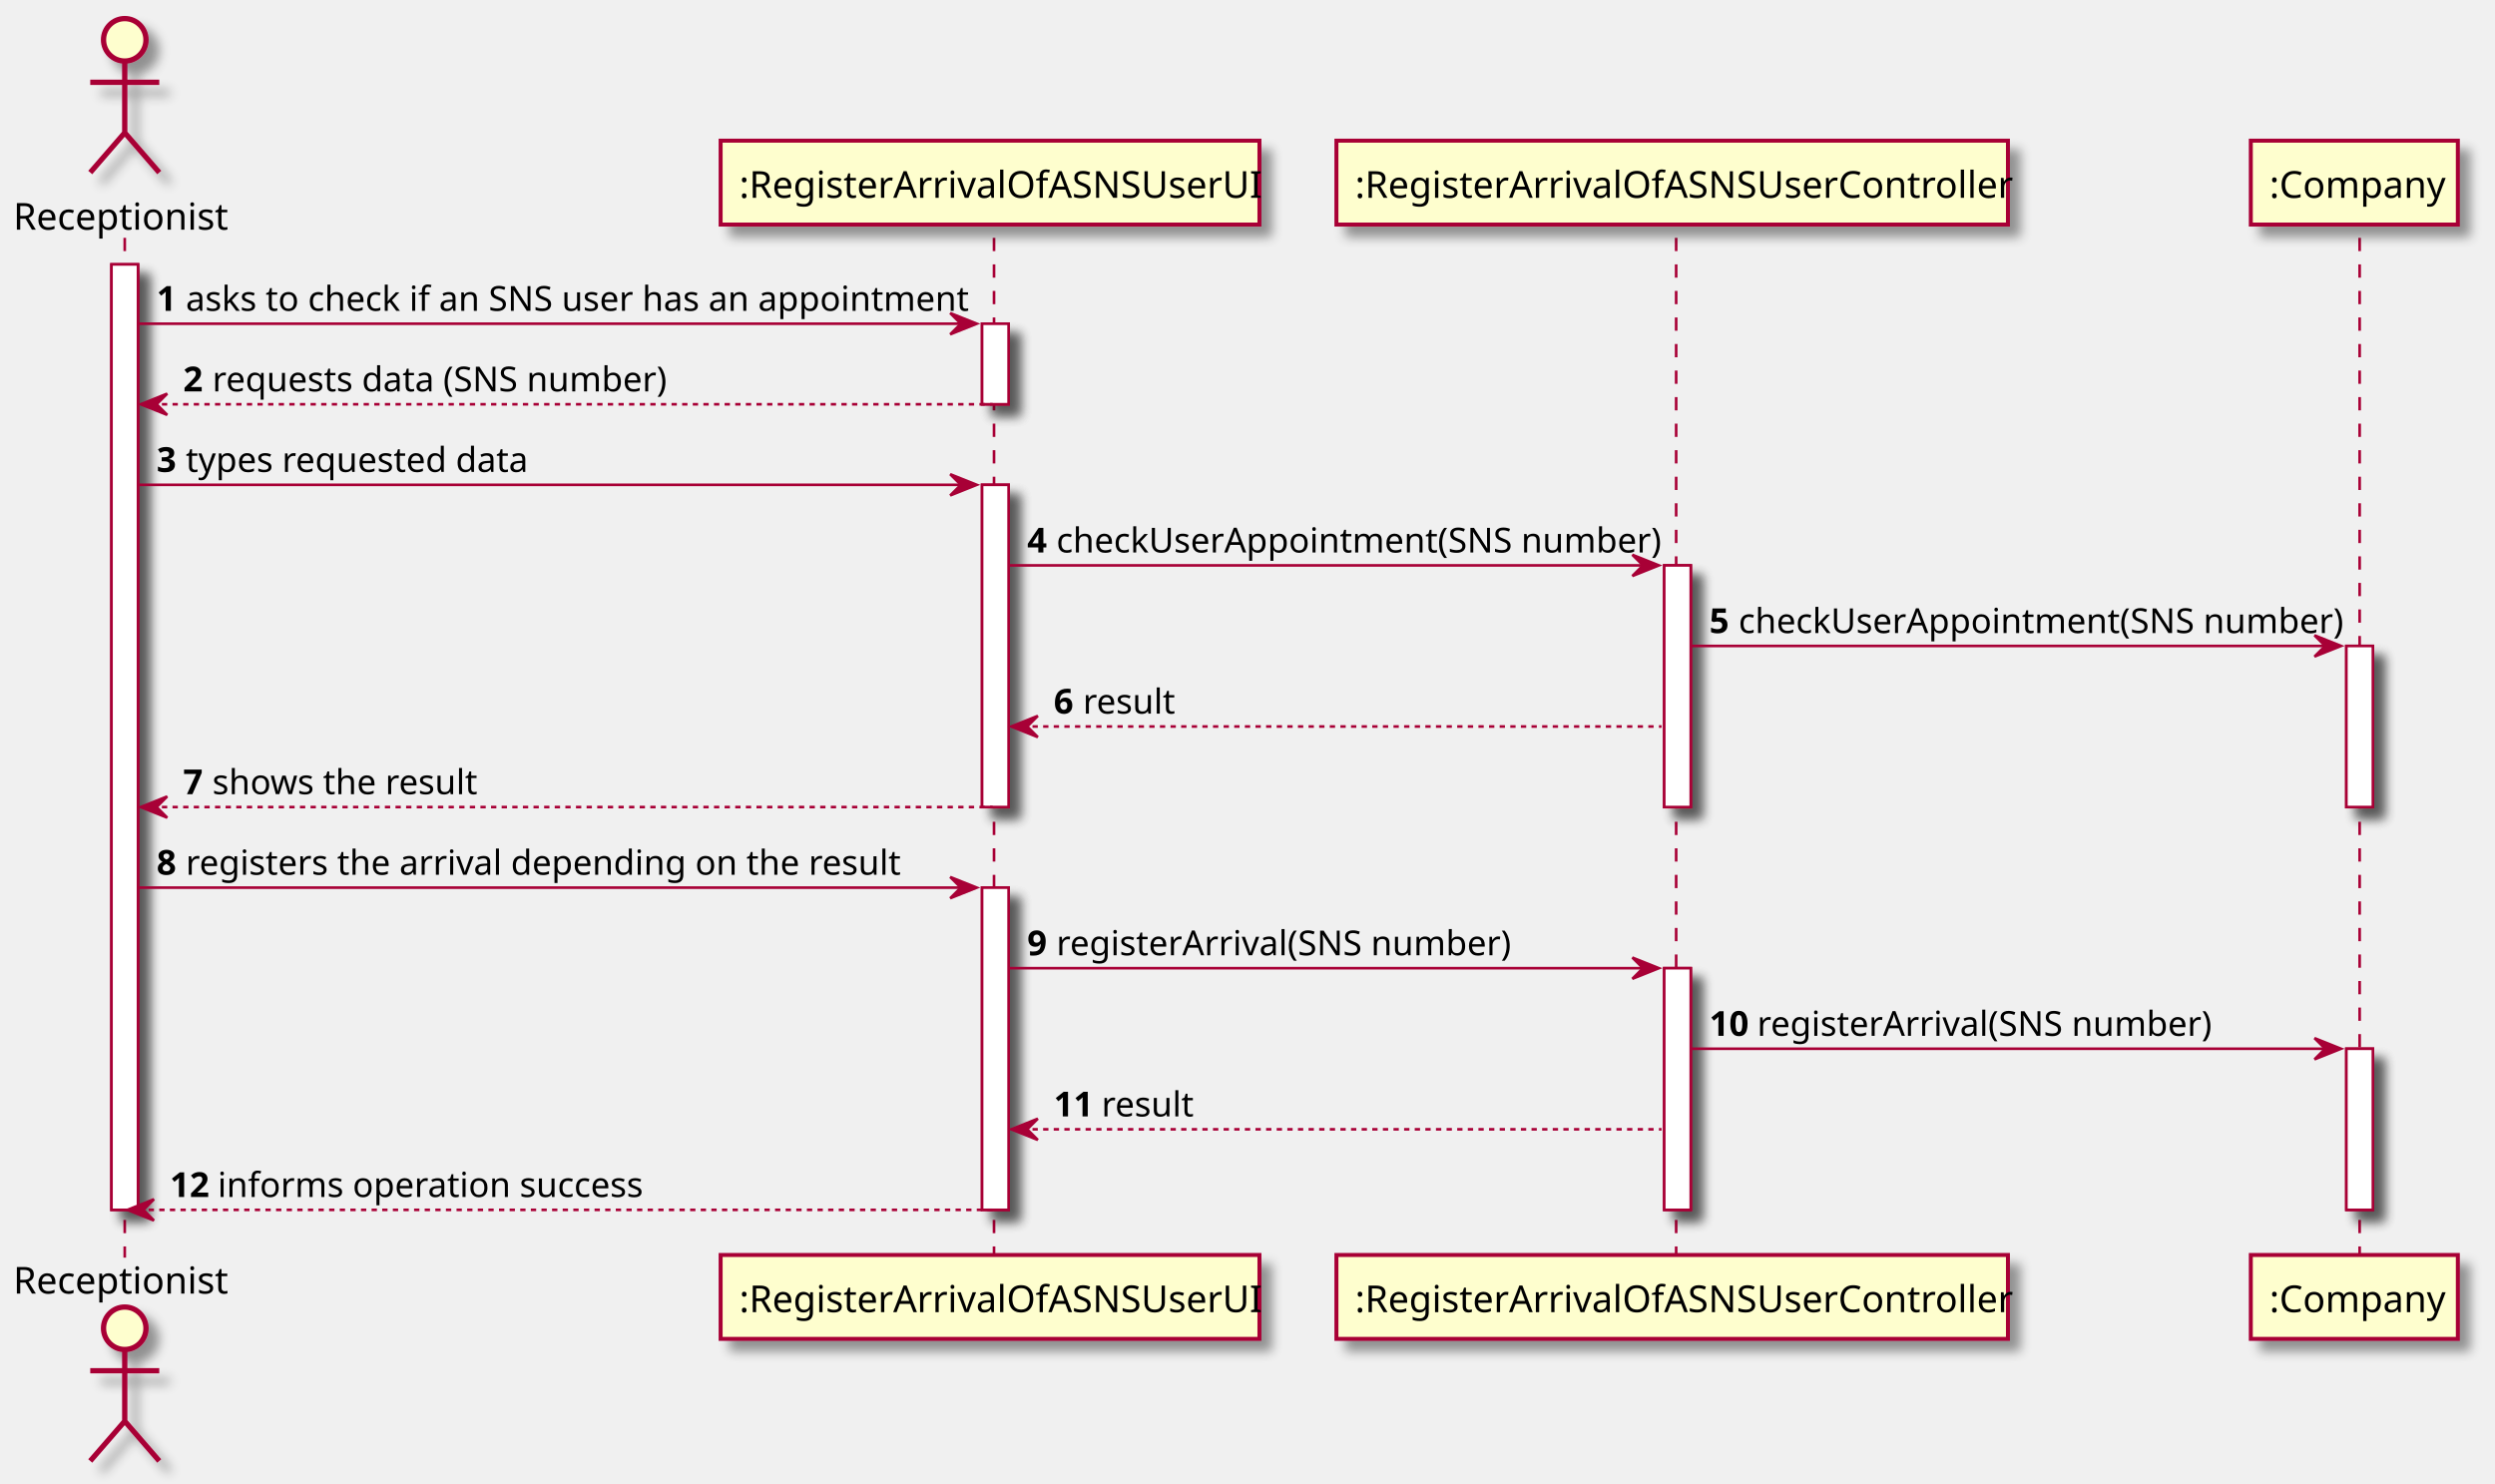
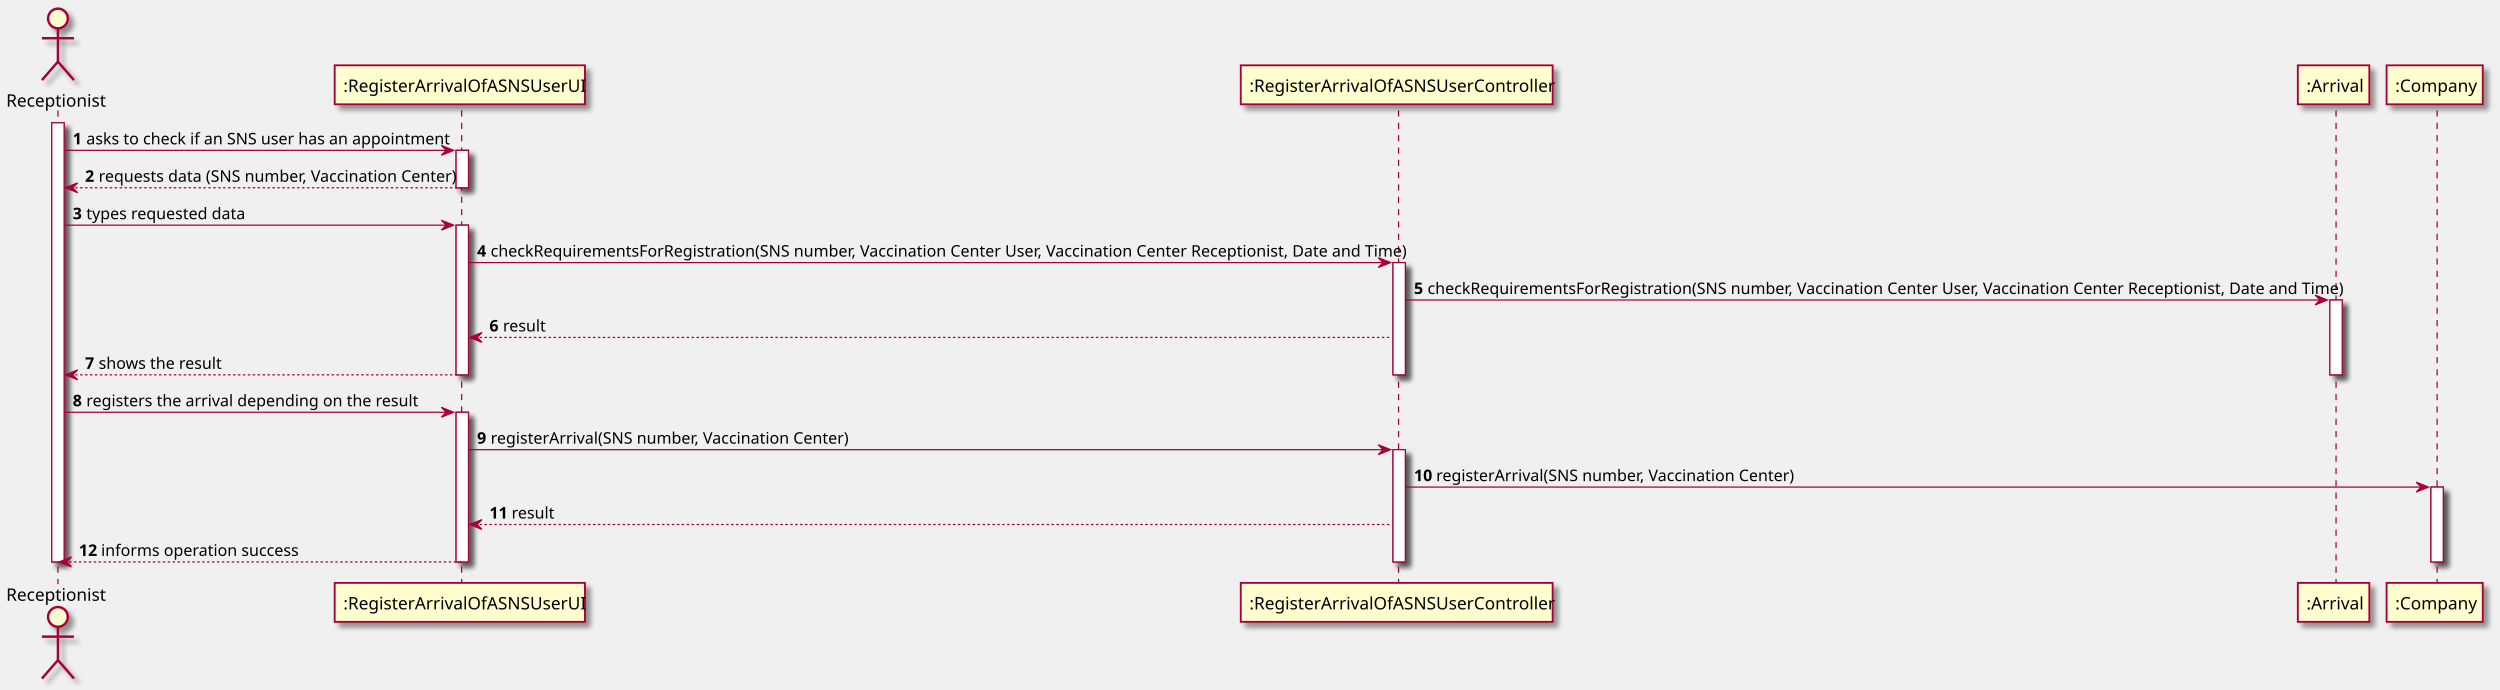
- <svg xmlns="http://www.w3.org/2000/svg" contentScriptType="application/ecmascript" contentStyleType="text/css" height="559px" preserveAspectRatio="none" style="width:940px;height:559px;background:#FFFFFF;" version="1.1" viewBox="0 0 940 559" width="940px" zoomAndPan="magnify">
+ <svg xmlns="http://www.w3.org/2000/svg" contentScriptType="application/ecmascript" contentStyleType="text/css" height="559px" preserveAspectRatio="none" style="width:2028px;height:559px;background:#FFFFFF;" version="1.1" viewBox="0 0 2028 559" width="2028px" zoomAndPan="magnify">
  <defs>
-     <filter height="300%" id="f1i70p22mqhwep" width="300%" x="-1" y="-1">
+     <filter height="300%" id="f1r3w1nqymkege" width="300%" x="-1" y="-1">
      <feGaussianBlur result="blurOut" stdDeviation="2.0" />
      <feColorMatrix in="blurOut" result="blurOut2" type="matrix" values="0 0 0 0 0 0 0 0 0 0 0 0 0 0 0 0 0 0 .4 0" />
      <feOffset dx="4.0" dy="4.0" in="blurOut2" result="blurOut3" />
      <feBlend in="SourceGraphic" in2="blurOut3" mode="normal" />
    </filter>
  </defs>
  <g>
-     <rect fill="#FFFFFF" filter="url(#f1i70p22mqhwep)" height="356.219" style="stroke:#A80036;stroke-width:1.0;" width="10" x="42" y="99.609" />
-     <rect fill="#FFFFFF" filter="url(#f1i70p22mqhwep)" height="30.352" style="stroke:#A80036;stroke-width:1.0;" width="10" x="370" y="121.961" />
-     <rect fill="#FFFFFF" filter="url(#f1i70p22mqhwep)" height="121.406" style="stroke:#A80036;stroke-width:1.0;" width="10" x="370" y="182.664" />
-     <rect fill="#FFFFFF" filter="url(#f1i70p22mqhwep)" height="121.406" style="stroke:#A80036;stroke-width:1.0;" width="10" x="370" y="334.422" />
-     <rect fill="#FFFFFF" filter="url(#f1i70p22mqhwep)" height="91.055" style="stroke:#A80036;stroke-width:1.0;" width="10" x="627" y="213.016" />
-     <rect fill="#FFFFFF" filter="url(#f1i70p22mqhwep)" height="91.055" style="stroke:#A80036;stroke-width:1.0;" width="10" x="627" y="364.773" />
-     <rect fill="#FFFFFF" filter="url(#f1i70p22mqhwep)" height="60.703" style="stroke:#A80036;stroke-width:1.0;" width="10" x="884" y="243.367" />
-     <rect fill="#FFFFFF" filter="url(#f1i70p22mqhwep)" height="60.703" style="stroke:#A80036;stroke-width:1.0;" width="10" x="884" y="395.125" />
+     <rect fill="#FFFFFF" filter="url(#f1r3w1nqymkege)" height="356.219" style="stroke:#A80036;stroke-width:1.0;" width="10" x="42" y="99.609" />
+     <rect fill="#FFFFFF" filter="url(#f1r3w1nqymkege)" height="30.352" style="stroke:#A80036;stroke-width:1.0;" width="10" x="370" y="121.961" />
+     <rect fill="#FFFFFF" filter="url(#f1r3w1nqymkege)" height="121.406" style="stroke:#A80036;stroke-width:1.0;" width="10" x="370" y="182.664" />
+     <rect fill="#FFFFFF" filter="url(#f1r3w1nqymkege)" height="121.406" style="stroke:#A80036;stroke-width:1.0;" width="10" x="370" y="334.422" />
+     <rect fill="#FFFFFF" filter="url(#f1r3w1nqymkege)" height="91.055" style="stroke:#A80036;stroke-width:1.0;" width="10" x="1130" y="213.016" />
+     <rect fill="#FFFFFF" filter="url(#f1r3w1nqymkege)" height="91.055" style="stroke:#A80036;stroke-width:1.0;" width="10" x="1130" y="364.773" />
+     <rect fill="#FFFFFF" filter="url(#f1r3w1nqymkege)" height="60.703" style="stroke:#A80036;stroke-width:1.0;" width="10" x="1890" y="243.367" />
+     <rect fill="#FFFFFF" filter="url(#f1r3w1nqymkege)" height="60.703" style="stroke:#A80036;stroke-width:1.0;" width="10" x="1972" y="395.125" />
    <line style="stroke:#A80036;stroke-width:1.0;stroke-dasharray:5.0,5.0;" x1="47" x2="47" y1="89.609" y2="473.828" />
    <line style="stroke:#A80036;stroke-width:1.0;stroke-dasharray:5.0,5.0;" x1="374.5" x2="374.5" y1="89.609" y2="473.828" />
-     <line style="stroke:#A80036;stroke-width:1.0;stroke-dasharray:5.0,5.0;" x1="631.5" x2="631.5" y1="89.609" y2="473.828" />
-     <line style="stroke:#A80036;stroke-width:1.0;stroke-dasharray:5.0,5.0;" x1="889" x2="889" y1="89.609" y2="473.828" />
+     <line style="stroke:#A80036;stroke-width:1.0;stroke-dasharray:5.0,5.0;" x1="1134.5" x2="1134.5" y1="89.609" y2="473.828" />
+     <line style="stroke:#A80036;stroke-width:1.0;stroke-dasharray:5.0,5.0;" x1="1895" x2="1895" y1="89.609" y2="473.828" />
+     <line style="stroke:#A80036;stroke-width:1.0;stroke-dasharray:5.0,5.0;" x1="1977" x2="1977" y1="89.609" y2="473.828" />
    <text fill="#000000" font-family="sans-serif" font-size="14" lengthAdjust="spacing" textLength="78" x="5" y="86.533">Receptionist</text>
-     <ellipse cx="47" cy="15" fill="#FEFECE" filter="url(#f1i70p22mqhwep)" rx="8" ry="8" style="stroke:#A80036;stroke-width:2.0;" />
-     <path d="M47,23 L47,50 M34,31 L60,31 M47,50 L34,65 M47,50 L60,65 " fill="none" filter="url(#f1i70p22mqhwep)" style="stroke:#A80036;stroke-width:2.0;" />
+     <ellipse cx="47" cy="15" fill="#FEFECE" filter="url(#f1r3w1nqymkege)" rx="8" ry="8" style="stroke:#A80036;stroke-width:2.0;" />
+     <path d="M47,23 L47,50 M34,31 L60,31 M47,50 L34,65 M47,50 L60,65 " fill="none" filter="url(#f1r3w1nqymkege)" style="stroke:#A80036;stroke-width:2.0;" />
    <text fill="#000000" font-family="sans-serif" font-size="14" lengthAdjust="spacing" textLength="78" x="5" y="487.361">Receptionist</text>
-     <ellipse cx="47" cy="500.438" fill="#FEFECE" filter="url(#f1i70p22mqhwep)" rx="8" ry="8" style="stroke:#A80036;stroke-width:2.0;" />
-     <path d="M47,508.438 L47,535.438 M34,516.438 L60,516.438 M47,535.438 L34,550.438 M47,535.438 L60,550.438 " fill="none" filter="url(#f1i70p22mqhwep)" style="stroke:#A80036;stroke-width:2.0;" />
-     <rect fill="#FEFECE" filter="url(#f1i70p22mqhwep)" height="31.609" style="stroke:#A80036;stroke-width:1.5;" width="203" x="271.5" y="53" />
+     <ellipse cx="47" cy="500.438" fill="#FEFECE" filter="url(#f1r3w1nqymkege)" rx="8" ry="8" style="stroke:#A80036;stroke-width:2.0;" />
+     <path d="M47,508.438 L47,535.438 M34,516.438 L60,516.438 M47,535.438 L34,550.438 M47,535.438 L60,550.438 " fill="none" filter="url(#f1r3w1nqymkege)" style="stroke:#A80036;stroke-width:2.0;" />
+     <rect fill="#FEFECE" filter="url(#f1r3w1nqymkege)" height="31.609" style="stroke:#A80036;stroke-width:1.5;" width="203" x="271.5" y="53" />
    <text fill="#000000" font-family="sans-serif" font-size="14" lengthAdjust="spacing" textLength="189" x="278.5" y="74.533">:RegisterArrivalOfASNSUserUI</text>
-     <rect fill="#FEFECE" filter="url(#f1i70p22mqhwep)" height="31.609" style="stroke:#A80036;stroke-width:1.5;" width="203" x="271.5" y="472.828" />
+     <rect fill="#FEFECE" filter="url(#f1r3w1nqymkege)" height="31.609" style="stroke:#A80036;stroke-width:1.5;" width="203" x="271.5" y="472.828" />
    <text fill="#000000" font-family="sans-serif" font-size="14" lengthAdjust="spacing" textLength="189" x="278.5" y="494.361">:RegisterArrivalOfASNSUserUI</text>
-     <rect fill="#FEFECE" filter="url(#f1i70p22mqhwep)" height="31.609" style="stroke:#A80036;stroke-width:1.5;" width="253" x="503.5" y="53" />
-     <text fill="#000000" font-family="sans-serif" font-size="14" lengthAdjust="spacing" textLength="239" x="510.5" y="74.533">:RegisterArrivalOfASNSUserController</text>
-     <rect fill="#FEFECE" filter="url(#f1i70p22mqhwep)" height="31.609" style="stroke:#A80036;stroke-width:1.5;" width="253" x="503.5" y="472.828" />
-     <text fill="#000000" font-family="sans-serif" font-size="14" lengthAdjust="spacing" textLength="239" x="510.5" y="494.361">:RegisterArrivalOfASNSUserController</text>
-     <rect fill="#FEFECE" filter="url(#f1i70p22mqhwep)" height="31.609" style="stroke:#A80036;stroke-width:1.5;" width="78" x="848" y="53" />
-     <text fill="#000000" font-family="sans-serif" font-size="14" lengthAdjust="spacing" textLength="64" x="855" y="74.533">:Company</text>
-     <rect fill="#FEFECE" filter="url(#f1i70p22mqhwep)" height="31.609" style="stroke:#A80036;stroke-width:1.5;" width="78" x="848" y="472.828" />
-     <text fill="#000000" font-family="sans-serif" font-size="14" lengthAdjust="spacing" textLength="64" x="855" y="494.361">:Company</text>
-     <rect fill="#FFFFFF" filter="url(#f1i70p22mqhwep)" height="356.219" style="stroke:#A80036;stroke-width:1.0;" width="10" x="42" y="99.609" />
-     <rect fill="#FFFFFF" filter="url(#f1i70p22mqhwep)" height="30.352" style="stroke:#A80036;stroke-width:1.0;" width="10" x="370" y="121.961" />
-     <rect fill="#FFFFFF" filter="url(#f1i70p22mqhwep)" height="121.406" style="stroke:#A80036;stroke-width:1.0;" width="10" x="370" y="182.664" />
-     <rect fill="#FFFFFF" filter="url(#f1i70p22mqhwep)" height="121.406" style="stroke:#A80036;stroke-width:1.0;" width="10" x="370" y="334.422" />
-     <rect fill="#FFFFFF" filter="url(#f1i70p22mqhwep)" height="91.055" style="stroke:#A80036;stroke-width:1.0;" width="10" x="627" y="213.016" />
-     <rect fill="#FFFFFF" filter="url(#f1i70p22mqhwep)" height="91.055" style="stroke:#A80036;stroke-width:1.0;" width="10" x="627" y="364.773" />
-     <rect fill="#FFFFFF" filter="url(#f1i70p22mqhwep)" height="60.703" style="stroke:#A80036;stroke-width:1.0;" width="10" x="884" y="243.367" />
-     <rect fill="#FFFFFF" filter="url(#f1i70p22mqhwep)" height="60.703" style="stroke:#A80036;stroke-width:1.0;" width="10" x="884" y="395.125" />
+     <rect fill="#FEFECE" filter="url(#f1r3w1nqymkege)" height="31.609" style="stroke:#A80036;stroke-width:1.5;" width="253" x="1006.5" y="53" />
+     <text fill="#000000" font-family="sans-serif" font-size="14" lengthAdjust="spacing" textLength="239" x="1013.5" y="74.533">:RegisterArrivalOfASNSUserController</text>
+     <rect fill="#FEFECE" filter="url(#f1r3w1nqymkege)" height="31.609" style="stroke:#A80036;stroke-width:1.5;" width="253" x="1006.5" y="472.828" />
+     <text fill="#000000" font-family="sans-serif" font-size="14" lengthAdjust="spacing" textLength="239" x="1013.5" y="494.361">:RegisterArrivalOfASNSUserController</text>
+     <rect fill="#FEFECE" filter="url(#f1r3w1nqymkege)" height="31.609" style="stroke:#A80036;stroke-width:1.5;" width="58" x="1864" y="53" />
+     <text fill="#000000" font-family="sans-serif" font-size="14" lengthAdjust="spacing" textLength="44" x="1871" y="74.533">:Arrival</text>
+     <rect fill="#FEFECE" filter="url(#f1r3w1nqymkege)" height="31.609" style="stroke:#A80036;stroke-width:1.5;" width="58" x="1864" y="472.828" />
+     <text fill="#000000" font-family="sans-serif" font-size="14" lengthAdjust="spacing" textLength="44" x="1871" y="494.361">:Arrival</text>
+     <rect fill="#FEFECE" filter="url(#f1r3w1nqymkege)" height="31.609" style="stroke:#A80036;stroke-width:1.5;" width="78" x="1936" y="53" />
+     <text fill="#000000" font-family="sans-serif" font-size="14" lengthAdjust="spacing" textLength="64" x="1943" y="74.533">:Company</text>
+     <rect fill="#FEFECE" filter="url(#f1r3w1nqymkege)" height="31.609" style="stroke:#A80036;stroke-width:1.5;" width="78" x="1936" y="472.828" />
+     <text fill="#000000" font-family="sans-serif" font-size="14" lengthAdjust="spacing" textLength="64" x="1943" y="494.361">:Company</text>
+     <rect fill="#FFFFFF" filter="url(#f1r3w1nqymkege)" height="356.219" style="stroke:#A80036;stroke-width:1.0;" width="10" x="42" y="99.609" />
+     <rect fill="#FFFFFF" filter="url(#f1r3w1nqymkege)" height="30.352" style="stroke:#A80036;stroke-width:1.0;" width="10" x="370" y="121.961" />
+     <rect fill="#FFFFFF" filter="url(#f1r3w1nqymkege)" height="121.406" style="stroke:#A80036;stroke-width:1.0;" width="10" x="370" y="182.664" />
+     <rect fill="#FFFFFF" filter="url(#f1r3w1nqymkege)" height="121.406" style="stroke:#A80036;stroke-width:1.0;" width="10" x="370" y="334.422" />
+     <rect fill="#FFFFFF" filter="url(#f1r3w1nqymkege)" height="91.055" style="stroke:#A80036;stroke-width:1.0;" width="10" x="1130" y="213.016" />
+     <rect fill="#FFFFFF" filter="url(#f1r3w1nqymkege)" height="91.055" style="stroke:#A80036;stroke-width:1.0;" width="10" x="1130" y="364.773" />
+     <rect fill="#FFFFFF" filter="url(#f1r3w1nqymkege)" height="60.703" style="stroke:#A80036;stroke-width:1.0;" width="10" x="1890" y="243.367" />
+     <rect fill="#FFFFFF" filter="url(#f1r3w1nqymkege)" height="60.703" style="stroke:#A80036;stroke-width:1.0;" width="10" x="1972" y="395.125" />
    <polygon fill="#A80036" points="358,117.961,368,121.961,358,125.961,362,121.961" style="stroke:#A80036;stroke-width:1.0;" />
    <line style="stroke:#A80036;stroke-width:1.0;" x1="52" x2="364" y1="121.961" y2="121.961" />
    <text fill="#000000" font-family="sans-serif" font-size="13" font-weight="bold" lengthAdjust="spacing" textLength="7" x="59" y="117.105">1</text>
    <text fill="#000000" font-family="sans-serif" font-size="13" lengthAdjust="spacing" textLength="288" x="70" y="117.105">asks to check if an SNS user has an appointment</text>
    <polygon fill="#A80036" points="63,148.312,53,152.312,63,156.312,59,152.312" style="stroke:#A80036;stroke-width:1.0;" />
    <line style="stroke:#A80036;stroke-width:1.0;stroke-dasharray:2.0,2.0;" x1="57" x2="374" y1="152.312" y2="152.312" />
    <text fill="#000000" font-family="sans-serif" font-size="13" font-weight="bold" lengthAdjust="spacing" textLength="7" x="69" y="147.456">2</text>
-     <text fill="#000000" font-family="sans-serif" font-size="13" lengthAdjust="spacing" textLength="165" x="80" y="147.456">requests data (SNS number)</text>
+     <text fill="#000000" font-family="sans-serif" font-size="13" lengthAdjust="spacing" textLength="283" x="80" y="147.456">requests data (SNS number, Vaccination Center)</text>
    <polygon fill="#A80036" points="358,178.664,368,182.664,358,186.664,362,182.664" style="stroke:#A80036;stroke-width:1.0;" />
    <line style="stroke:#A80036;stroke-width:1.0;" x1="52" x2="364" y1="182.664" y2="182.664" />
    <text fill="#000000" font-family="sans-serif" font-size="13" font-weight="bold" lengthAdjust="spacing" textLength="7" x="59" y="177.808">3</text>
    <text fill="#000000" font-family="sans-serif" font-size="13" lengthAdjust="spacing" textLength="122" x="70" y="177.808">types requested data</text>
-     <polygon fill="#A80036" points="615,209.016,625,213.016,615,217.016,619,213.016" style="stroke:#A80036;stroke-width:1.0;" />
-     <line style="stroke:#A80036;stroke-width:1.0;" x1="380" x2="621" y1="213.016" y2="213.016" />
+     <polygon fill="#A80036" points="1118,209.016,1128,213.016,1118,217.016,1122,213.016" style="stroke:#A80036;stroke-width:1.0;" />
+     <line style="stroke:#A80036;stroke-width:1.0;" x1="380" x2="1124" y1="213.016" y2="213.016" />
    <text fill="#000000" font-family="sans-serif" font-size="13" font-weight="bold" lengthAdjust="spacing" textLength="7" x="387" y="208.159">4</text>
-     <text fill="#000000" font-family="sans-serif" font-size="13" lengthAdjust="spacing" textLength="217" x="398" y="208.159">checkUserAppointment(SNS number)</text>
-     <polygon fill="#A80036" points="872,239.367,882,243.367,872,247.367,876,243.367" style="stroke:#A80036;stroke-width:1.0;" />
-     <line style="stroke:#A80036;stroke-width:1.0;" x1="637" x2="878" y1="243.367" y2="243.367" />
-     <text fill="#000000" font-family="sans-serif" font-size="13" font-weight="bold" lengthAdjust="spacing" textLength="7" x="644" y="238.511">5</text>
-     <text fill="#000000" font-family="sans-serif" font-size="13" lengthAdjust="spacing" textLength="217" x="655" y="238.511">checkUserAppointment(SNS number)</text>
+     <text fill="#000000" font-family="sans-serif" font-size="13" lengthAdjust="spacing" textLength="720" x="398" y="208.159">checkRequirementsForRegistration(SNS number, Vaccination Center User, Vaccination Center Receptionist, Date and Time)</text>
+     <polygon fill="#A80036" points="1878,239.367,1888,243.367,1878,247.367,1882,243.367" style="stroke:#A80036;stroke-width:1.0;" />
+     <line style="stroke:#A80036;stroke-width:1.0;" x1="1140" x2="1884" y1="243.367" y2="243.367" />
+     <text fill="#000000" font-family="sans-serif" font-size="13" font-weight="bold" lengthAdjust="spacing" textLength="7" x="1147" y="238.511">5</text>
+     <text fill="#000000" font-family="sans-serif" font-size="13" lengthAdjust="spacing" textLength="720" x="1158" y="238.511">checkRequirementsForRegistration(SNS number, Vaccination Center User, Vaccination Center Receptionist, Date and Time)</text>
    <polygon fill="#A80036" points="391,269.719,381,273.719,391,277.719,387,273.719" style="stroke:#A80036;stroke-width:1.0;" />
-     <line style="stroke:#A80036;stroke-width:1.0;stroke-dasharray:2.0,2.0;" x1="385" x2="626" y1="273.719" y2="273.719" />
+     <line style="stroke:#A80036;stroke-width:1.0;stroke-dasharray:2.0,2.0;" x1="385" x2="1129" y1="273.719" y2="273.719" />
    <text fill="#000000" font-family="sans-serif" font-size="13" font-weight="bold" lengthAdjust="spacing" textLength="7" x="397" y="268.862">6</text>
    <text fill="#000000" font-family="sans-serif" font-size="13" lengthAdjust="spacing" textLength="32" x="408" y="268.862">result</text>
    <polygon fill="#A80036" points="63,300.07,53,304.07,63,308.07,59,304.07" style="stroke:#A80036;stroke-width:1.0;" />
    <line style="stroke:#A80036;stroke-width:1.0;stroke-dasharray:2.0,2.0;" x1="57" x2="374" y1="304.07" y2="304.07" />
    <text fill="#000000" font-family="sans-serif" font-size="13" font-weight="bold" lengthAdjust="spacing" textLength="7" x="69" y="299.214">7</text>
    <text fill="#000000" font-family="sans-serif" font-size="13" lengthAdjust="spacing" textLength="95" x="80" y="299.214">shows the result</text>
    <polygon fill="#A80036" points="358,330.422,368,334.422,358,338.422,362,334.422" style="stroke:#A80036;stroke-width:1.0;" />
    <line style="stroke:#A80036;stroke-width:1.0;" x1="52" x2="364" y1="334.422" y2="334.422" />
    <text fill="#000000" font-family="sans-serif" font-size="13" font-weight="bold" lengthAdjust="spacing" textLength="7" x="59" y="329.565">8</text>
    <text fill="#000000" font-family="sans-serif" font-size="13" lengthAdjust="spacing" textLength="248" x="70" y="329.565">registers the arrival depending on the result</text>
-     <polygon fill="#A80036" points="615,360.773,625,364.773,615,368.773,619,364.773" style="stroke:#A80036;stroke-width:1.0;" />
-     <line style="stroke:#A80036;stroke-width:1.0;" x1="380" x2="621" y1="364.773" y2="364.773" />
+     <polygon fill="#A80036" points="1118,360.773,1128,364.773,1118,368.773,1122,364.773" style="stroke:#A80036;stroke-width:1.0;" />
+     <line style="stroke:#A80036;stroke-width:1.0;" x1="380" x2="1124" y1="364.773" y2="364.773" />
    <text fill="#000000" font-family="sans-serif" font-size="13" font-weight="bold" lengthAdjust="spacing" textLength="7" x="387" y="359.917">9</text>
-     <text fill="#000000" font-family="sans-serif" font-size="13" lengthAdjust="spacing" textLength="160" x="398" y="359.917">registerArrival(SNS number)</text>
-     <polygon fill="#A80036" points="872,391.125,882,395.125,872,399.125,876,395.125" style="stroke:#A80036;stroke-width:1.0;" />
-     <line style="stroke:#A80036;stroke-width:1.0;" x1="637" x2="878" y1="395.125" y2="395.125" />
-     <text fill="#000000" font-family="sans-serif" font-size="13" font-weight="bold" lengthAdjust="spacing" textLength="14" x="644" y="390.269">10</text>
-     <text fill="#000000" font-family="sans-serif" font-size="13" lengthAdjust="spacing" textLength="160" x="662" y="390.269">registerArrival(SNS number)</text>
+     <text fill="#000000" font-family="sans-serif" font-size="13" lengthAdjust="spacing" textLength="278" x="398" y="359.917">registerArrival(SNS number, Vaccination Center)</text>
+     <polygon fill="#A80036" points="1960,391.125,1970,395.125,1960,399.125,1964,395.125" style="stroke:#A80036;stroke-width:1.0;" />
+     <line style="stroke:#A80036;stroke-width:1.0;" x1="1140" x2="1966" y1="395.125" y2="395.125" />
+     <text fill="#000000" font-family="sans-serif" font-size="13" font-weight="bold" lengthAdjust="spacing" textLength="14" x="1147" y="390.269">10</text>
+     <text fill="#000000" font-family="sans-serif" font-size="13" lengthAdjust="spacing" textLength="278" x="1165" y="390.269">registerArrival(SNS number, Vaccination Center)</text>
    <polygon fill="#A80036" points="391,421.477,381,425.477,391,429.477,387,425.477" style="stroke:#A80036;stroke-width:1.0;" />
-     <line style="stroke:#A80036;stroke-width:1.0;stroke-dasharray:2.0,2.0;" x1="385" x2="626" y1="425.477" y2="425.477" />
+     <line style="stroke:#A80036;stroke-width:1.0;stroke-dasharray:2.0,2.0;" x1="385" x2="1129" y1="425.477" y2="425.477" />
    <text fill="#000000" font-family="sans-serif" font-size="13" font-weight="bold" lengthAdjust="spacing" textLength="14" x="397" y="420.62">11</text>
    <text fill="#000000" font-family="sans-serif" font-size="13" lengthAdjust="spacing" textLength="32" x="415" y="420.62">result</text>
    <polygon fill="#A80036" points="58,451.828,48,455.828,58,459.828,54,455.828" style="stroke:#A80036;stroke-width:1.0;" />
    <line style="stroke:#A80036;stroke-width:1.0;stroke-dasharray:2.0,2.0;" x1="52" x2="374" y1="455.828" y2="455.828" />
    <text fill="#000000" font-family="sans-serif" font-size="13" font-weight="bold" lengthAdjust="spacing" textLength="14" x="64" y="450.972">12</text>
    <text fill="#000000" font-family="sans-serif" font-size="13" lengthAdjust="spacing" textLength="152" x="82" y="450.972">informs operation success</text>
  </g>
</svg>
